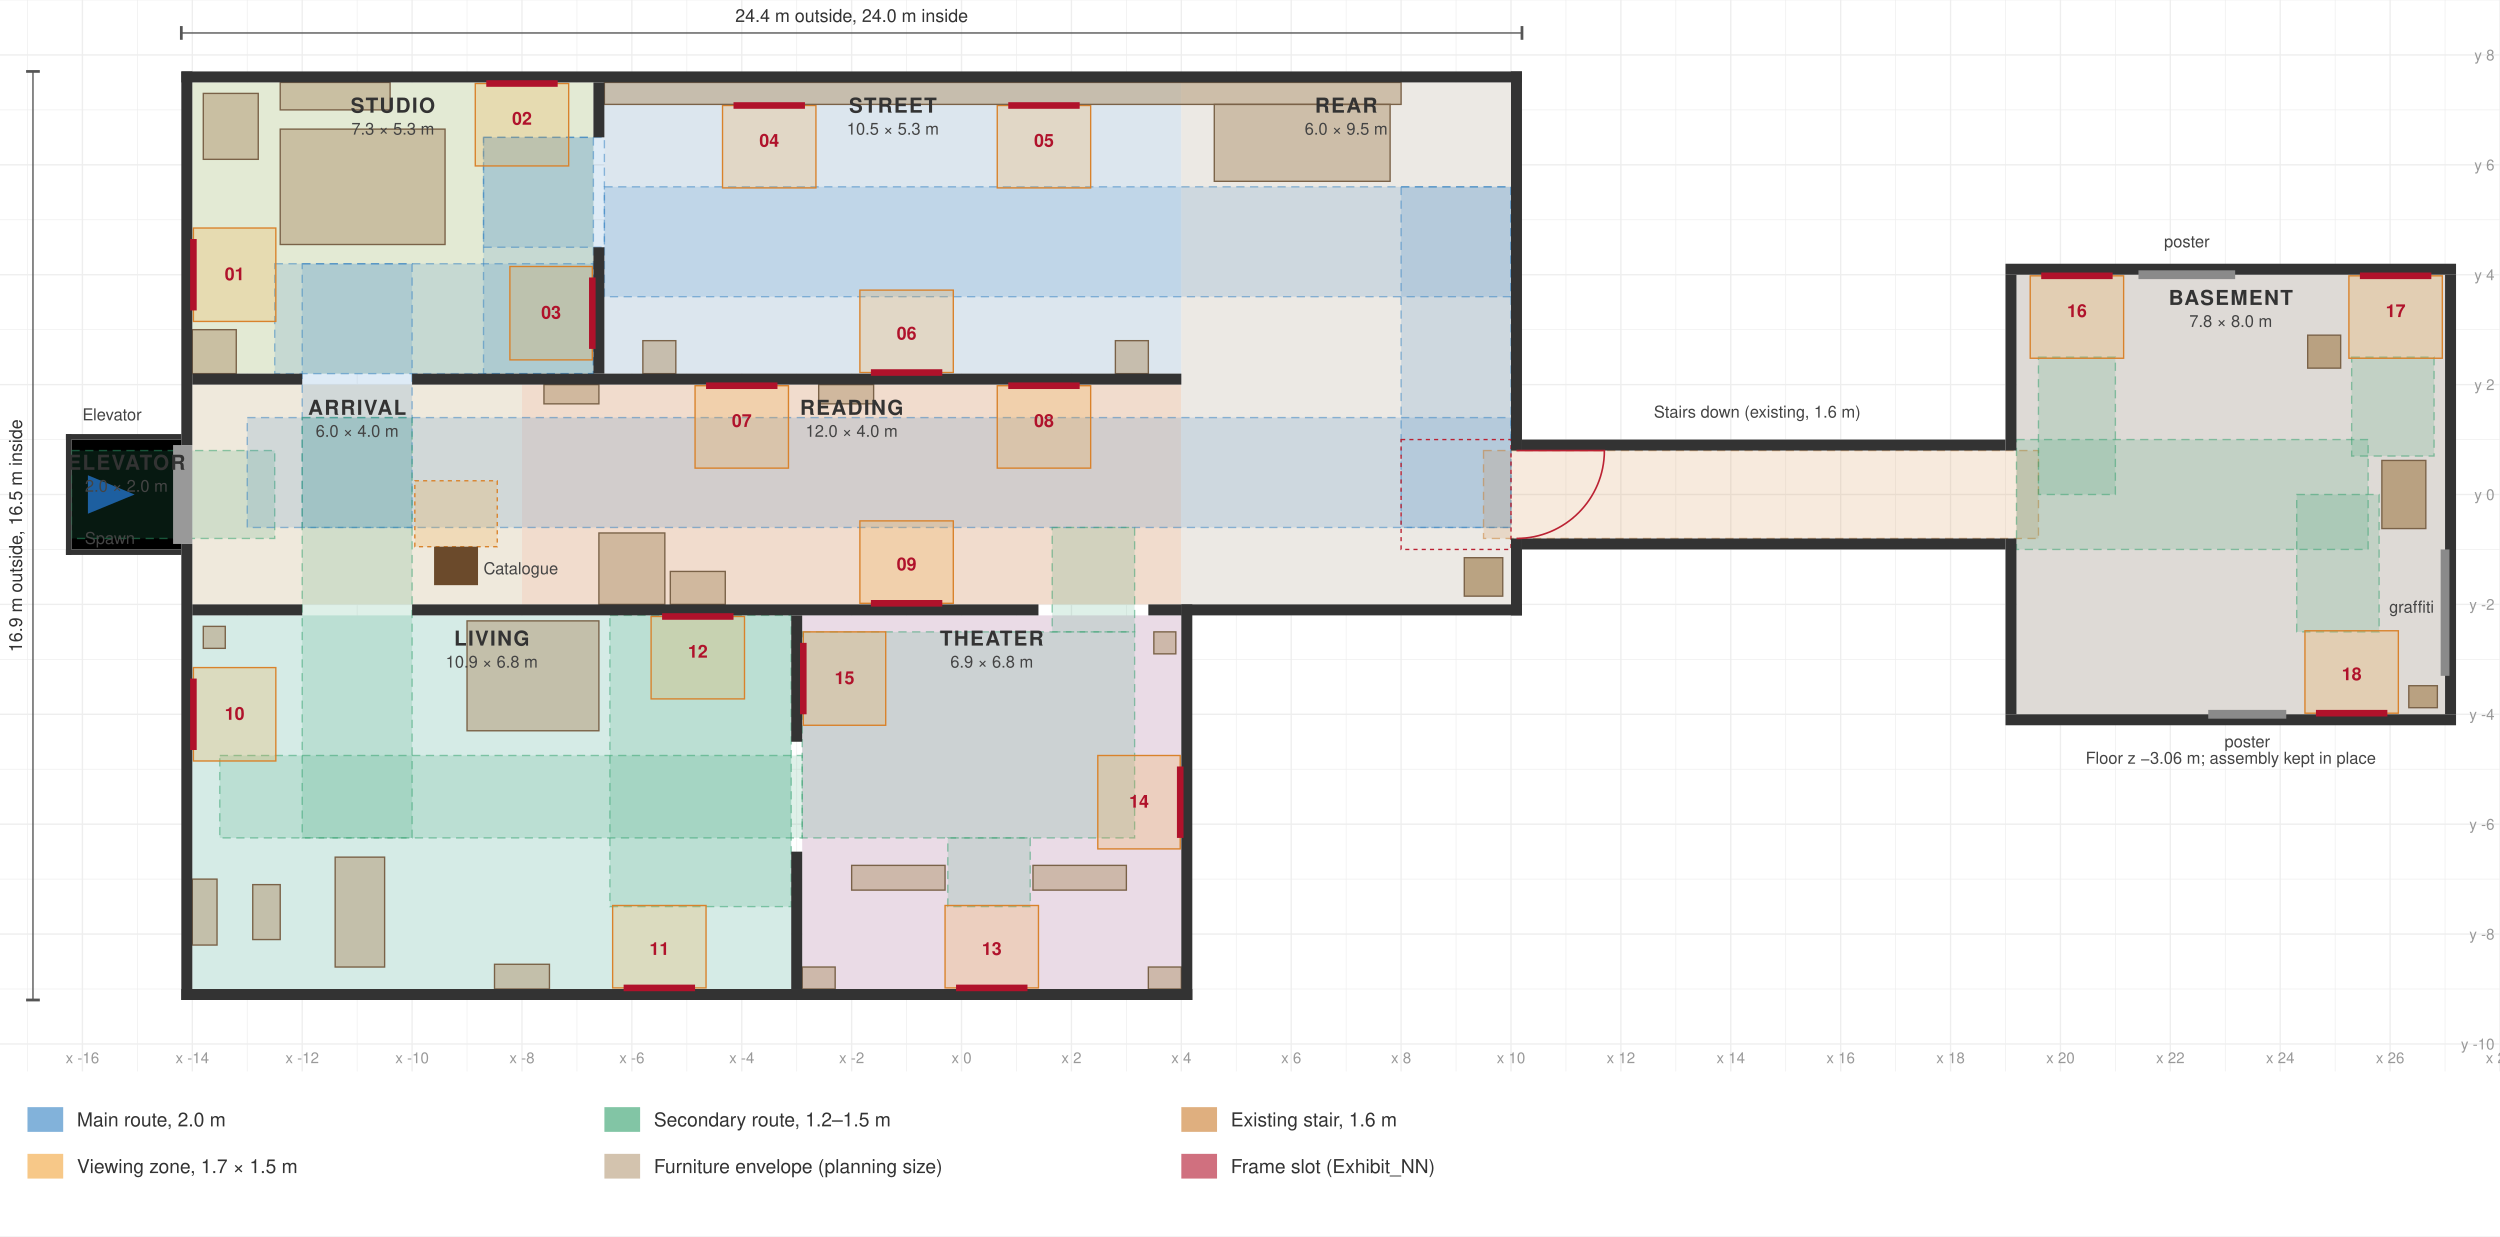
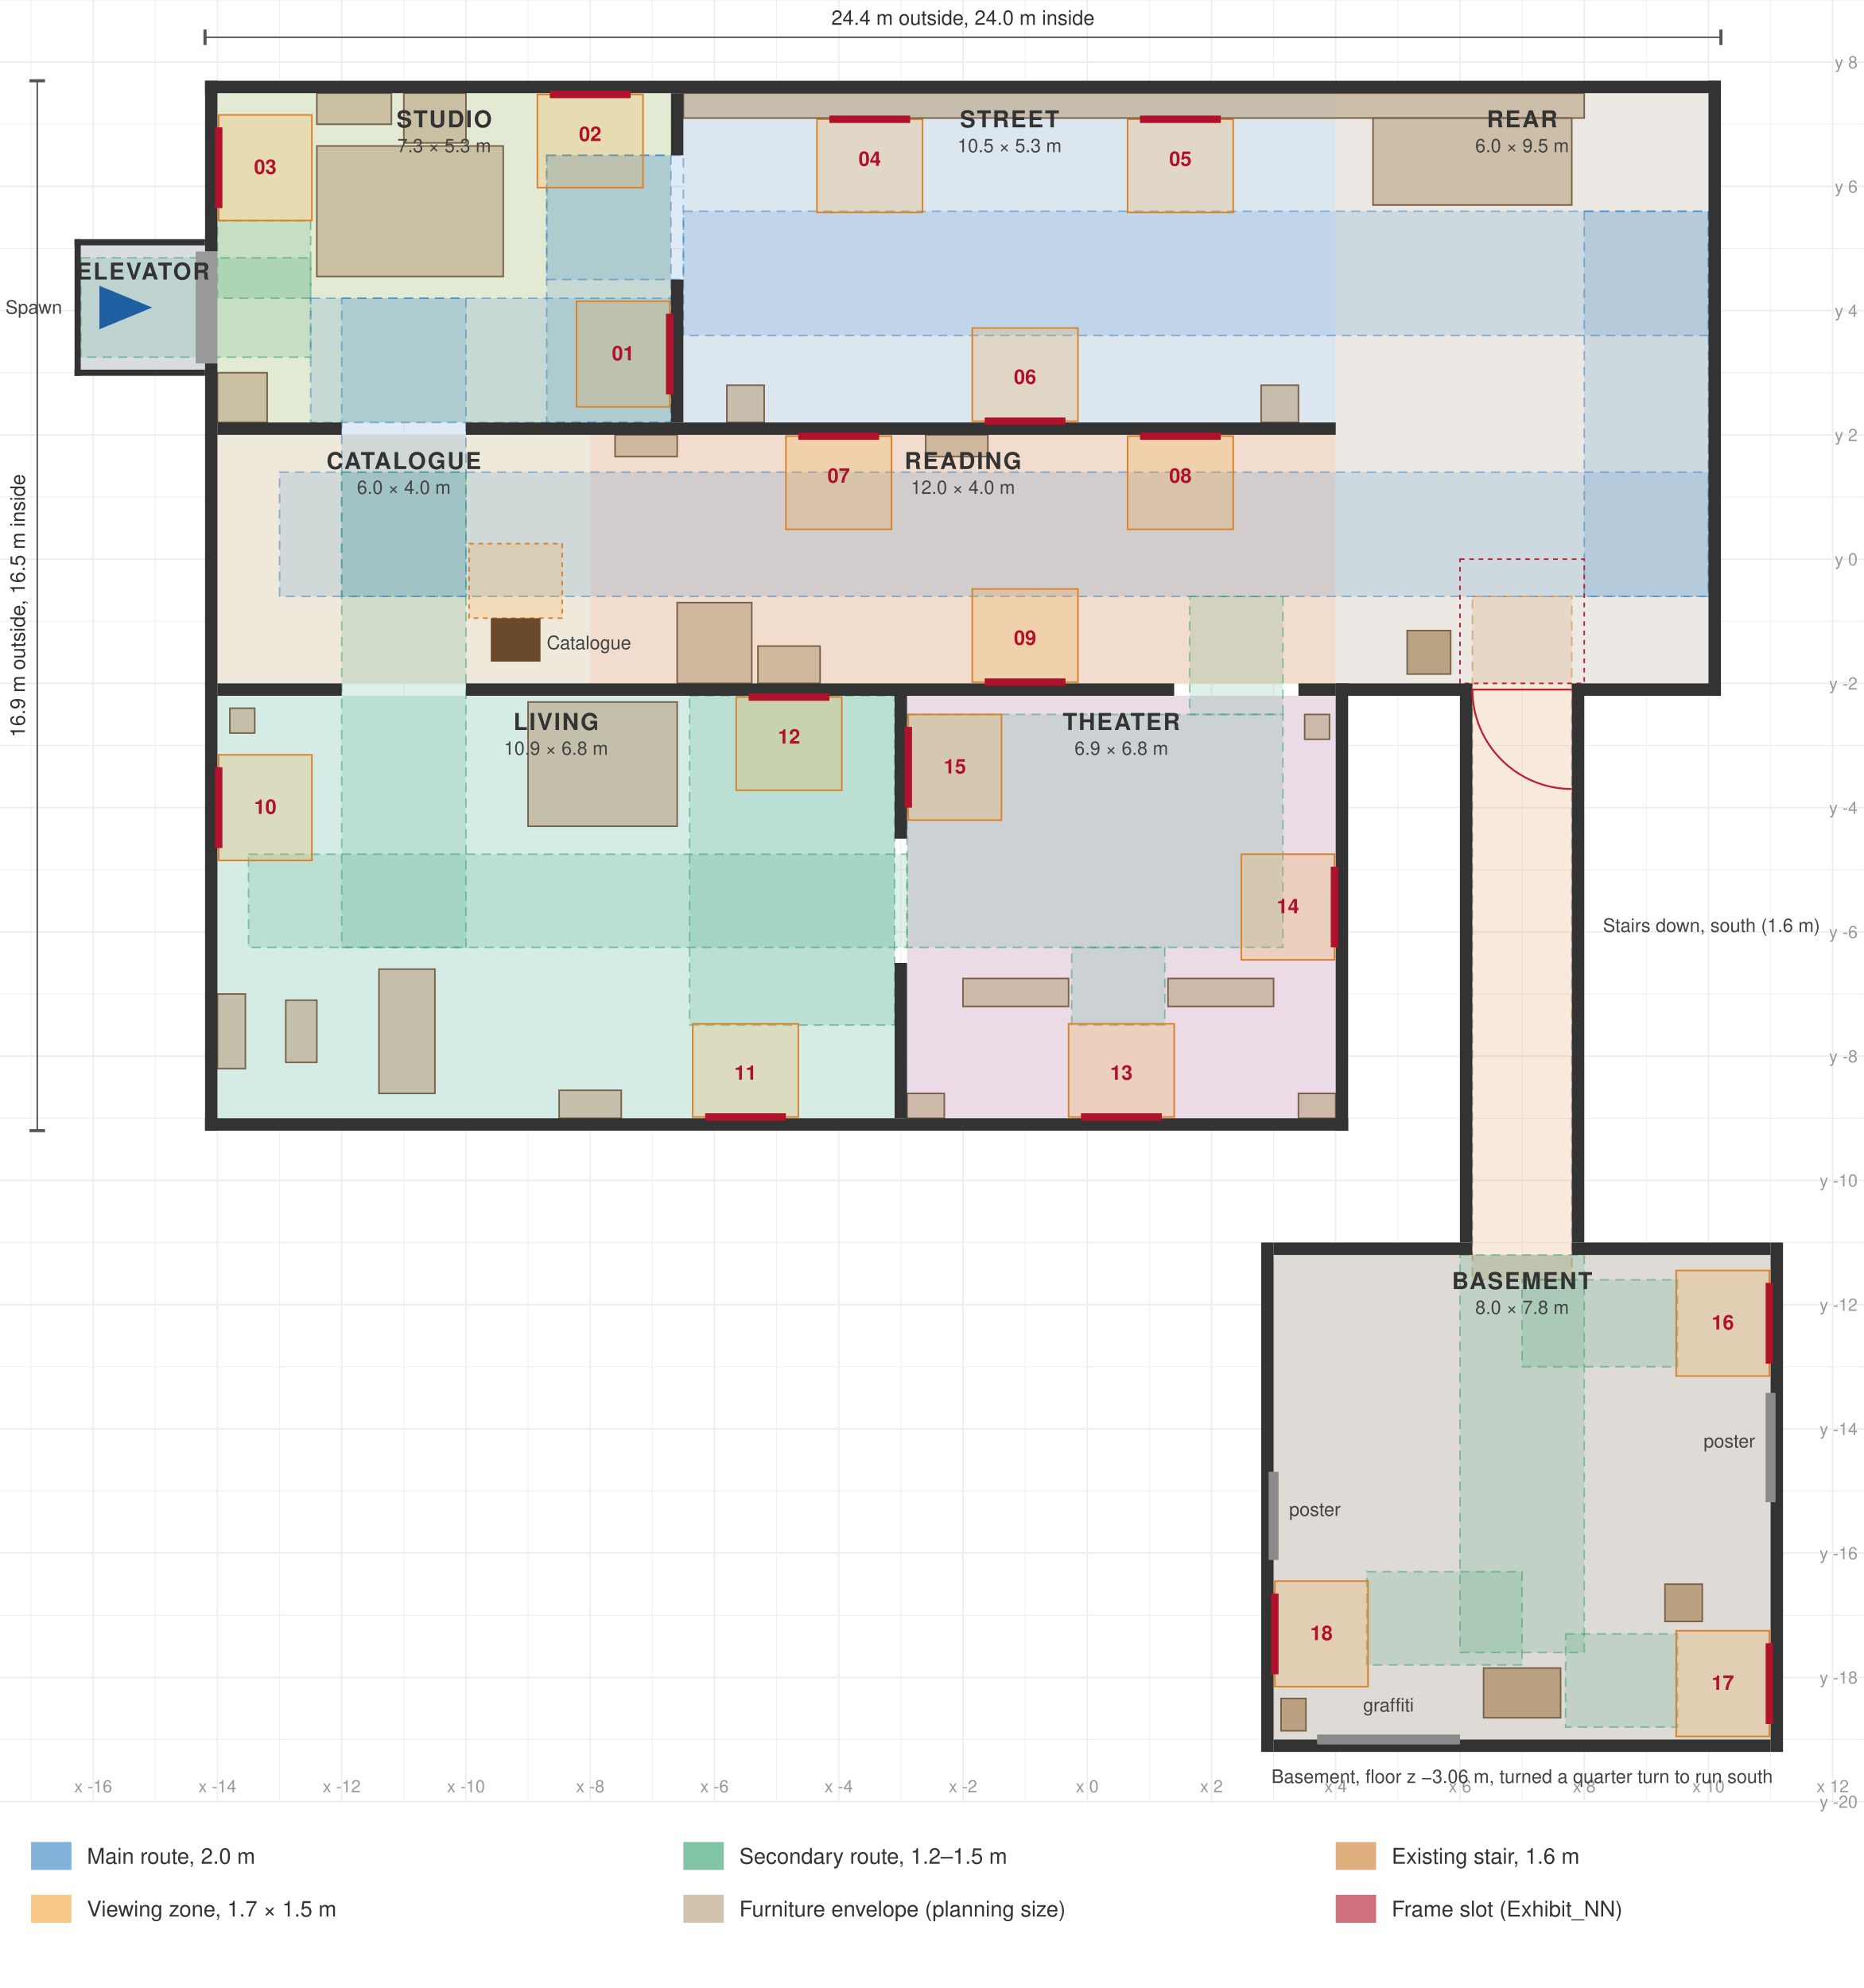
- <svg xmlns="http://www.w3.org/2000/svg" viewBox="0 0 1820 900" width="1820" height="900" font-family="Helvetica, Arial, sans-serif">
+ <svg xmlns="http://www.w3.org/2000/svg" viewBox="0 0 1200 1280" width="1200" height="1280" font-family="Helvetica, Arial, sans-serif">
  <defs>
    <marker id="tick" viewBox="0 0 2 10" refX="1" refY="5" markerWidth="2" markerHeight="10" orient="auto">
      <rect width="2" height="10" fill="#555" />
    </marker>
  </defs>
  <style>.axis{font-size:11px;fill:#999}.room{font-size:15px;font-weight:700;fill:#333;letter-spacing:1px}.note{font-size:12px;fill:#444}.slot{font-size:13px;font-weight:700;fill:#b0122b}.dim{font-size:13px;fill:#333}.legend{font-size:14px;fill:#333}</style>
-   <rect width="1820" height="900" fill="#fff" />
-   <line x1="20.0" y1="0" x2="20.0" y2="780.0" stroke="#eee" stroke-width="0.5" />
-   <line x1="60.0" y1="0" x2="60.0" y2="780.0" stroke="#eee" stroke-width="1" />
-   <line x1="100.0" y1="0" x2="100.0" y2="780.0" stroke="#eee" stroke-width="0.5" />
-   <line x1="140.0" y1="0" x2="140.0" y2="780.0" stroke="#eee" stroke-width="1" />
-   <line x1="180.0" y1="0" x2="180.0" y2="780.0" stroke="#eee" stroke-width="0.5" />
-   <line x1="220.0" y1="0" x2="220.0" y2="780.0" stroke="#eee" stroke-width="1" />
-   <line x1="260.0" y1="0" x2="260.0" y2="780.0" stroke="#eee" stroke-width="0.5" />
-   <line x1="300.0" y1="0" x2="300.0" y2="780.0" stroke="#eee" stroke-width="1" />
-   <line x1="340.0" y1="0" x2="340.0" y2="780.0" stroke="#eee" stroke-width="0.5" />
-   <line x1="380.0" y1="0" x2="380.0" y2="780.0" stroke="#eee" stroke-width="1" />
-   <line x1="420.0" y1="0" x2="420.0" y2="780.0" stroke="#eee" stroke-width="0.5" />
-   <line x1="460.0" y1="0" x2="460.0" y2="780.0" stroke="#eee" stroke-width="1" />
-   <line x1="500.0" y1="0" x2="500.0" y2="780.0" stroke="#eee" stroke-width="0.5" />
-   <line x1="540.0" y1="0" x2="540.0" y2="780.0" stroke="#eee" stroke-width="1" />
-   <line x1="580.0" y1="0" x2="580.0" y2="780.0" stroke="#eee" stroke-width="0.5" />
-   <line x1="620.0" y1="0" x2="620.0" y2="780.0" stroke="#eee" stroke-width="1" />
-   <line x1="660.0" y1="0" x2="660.0" y2="780.0" stroke="#eee" stroke-width="0.5" />
-   <line x1="700.0" y1="0" x2="700.0" y2="780.0" stroke="#eee" stroke-width="1" />
-   <line x1="740.0" y1="0" x2="740.0" y2="780.0" stroke="#eee" stroke-width="0.5" />
-   <line x1="780.0" y1="0" x2="780.0" y2="780.0" stroke="#eee" stroke-width="1" />
-   <line x1="820.0" y1="0" x2="820.0" y2="780.0" stroke="#eee" stroke-width="0.5" />
-   <line x1="860.0" y1="0" x2="860.0" y2="780.0" stroke="#eee" stroke-width="1" />
-   <line x1="900.0" y1="0" x2="900.0" y2="780.0" stroke="#eee" stroke-width="0.5" />
-   <line x1="940.0" y1="0" x2="940.0" y2="780.0" stroke="#eee" stroke-width="1" />
-   <line x1="980.0" y1="0" x2="980.0" y2="780.0" stroke="#eee" stroke-width="0.5" />
-   <line x1="1020.0" y1="0" x2="1020.0" y2="780.0" stroke="#eee" stroke-width="1" />
-   <line x1="1060.0" y1="0" x2="1060.0" y2="780.0" stroke="#eee" stroke-width="0.5" />
-   <line x1="1100.0" y1="0" x2="1100.0" y2="780.0" stroke="#eee" stroke-width="1" />
-   <line x1="1140.0" y1="0" x2="1140.0" y2="780.0" stroke="#eee" stroke-width="0.5" />
-   <line x1="1180.0" y1="0" x2="1180.0" y2="780.0" stroke="#eee" stroke-width="1" />
-   <line x1="1220.0" y1="0" x2="1220.0" y2="780.0" stroke="#eee" stroke-width="0.5" />
-   <line x1="1260.0" y1="0" x2="1260.0" y2="780.0" stroke="#eee" stroke-width="1" />
-   <line x1="1300.0" y1="0" x2="1300.0" y2="780.0" stroke="#eee" stroke-width="0.5" />
-   <line x1="1340.0" y1="0" x2="1340.0" y2="780.0" stroke="#eee" stroke-width="1" />
-   <line x1="1380.0" y1="0" x2="1380.0" y2="780.0" stroke="#eee" stroke-width="0.5" />
-   <line x1="1420.0" y1="0" x2="1420.0" y2="780.0" stroke="#eee" stroke-width="1" />
-   <line x1="1460.0" y1="0" x2="1460.0" y2="780.0" stroke="#eee" stroke-width="0.5" />
-   <line x1="1500.0" y1="0" x2="1500.0" y2="780.0" stroke="#eee" stroke-width="1" />
-   <line x1="1540.0" y1="0" x2="1540.0" y2="780.0" stroke="#eee" stroke-width="0.5" />
-   <line x1="1580.0" y1="0" x2="1580.0" y2="780.0" stroke="#eee" stroke-width="1" />
-   <line x1="1620.0" y1="0" x2="1620.0" y2="780.0" stroke="#eee" stroke-width="0.5" />
-   <line x1="1660.0" y1="0" x2="1660.0" y2="780.0" stroke="#eee" stroke-width="1" />
-   <line x1="1700.0" y1="0" x2="1700.0" y2="780.0" stroke="#eee" stroke-width="0.5" />
-   <line x1="1740.0" y1="0" x2="1740.0" y2="780.0" stroke="#eee" stroke-width="1" />
-   <line x1="1780.0" y1="0" x2="1780.0" y2="780.0" stroke="#eee" stroke-width="0.5" />
-   <line x1="1820.0" y1="0" x2="1820.0" y2="780.0" stroke="#eee" stroke-width="1" />
-   <line x1="0" y1="760.0" x2="1820" y2="760.0" stroke="#eee" stroke-width="1" />
-   <line x1="0" y1="720.0" x2="1820" y2="720.0" stroke="#eee" stroke-width="0.5" />
-   <line x1="0" y1="680.0" x2="1820" y2="680.0" stroke="#eee" stroke-width="1" />
-   <line x1="0" y1="640.0" x2="1820" y2="640.0" stroke="#eee" stroke-width="0.5" />
-   <line x1="0" y1="600.0" x2="1820" y2="600.0" stroke="#eee" stroke-width="1" />
-   <line x1="0" y1="560.0" x2="1820" y2="560.0" stroke="#eee" stroke-width="0.5" />
-   <line x1="0" y1="520.0" x2="1820" y2="520.0" stroke="#eee" stroke-width="1" />
-   <line x1="0" y1="480.0" x2="1820" y2="480.0" stroke="#eee" stroke-width="0.5" />
-   <line x1="0" y1="440.0" x2="1820" y2="440.0" stroke="#eee" stroke-width="1" />
-   <line x1="0" y1="400.0" x2="1820" y2="400.0" stroke="#eee" stroke-width="0.5" />
-   <line x1="0" y1="360.0" x2="1820" y2="360.0" stroke="#eee" stroke-width="1" />
-   <line x1="0" y1="320.0" x2="1820" y2="320.0" stroke="#eee" stroke-width="0.5" />
-   <line x1="0" y1="280.0" x2="1820" y2="280.0" stroke="#eee" stroke-width="1" />
-   <line x1="0" y1="240.0" x2="1820" y2="240.0" stroke="#eee" stroke-width="0.5" />
-   <line x1="0" y1="200.0" x2="1820" y2="200.0" stroke="#eee" stroke-width="1" />
-   <line x1="0" y1="160.0" x2="1820" y2="160.0" stroke="#eee" stroke-width="0.5" />
-   <line x1="0" y1="120.0" x2="1820" y2="120.0" stroke="#eee" stroke-width="1" />
-   <line x1="0" y1="80.0" x2="1820" y2="80.0" stroke="#eee" stroke-width="0.5" />
-   <line x1="0" y1="40.0" x2="1820" y2="40.0" stroke="#eee" stroke-width="1" />
-   <line x1="0" y1="0.0" x2="1820" y2="0.0" stroke="#eee" stroke-width="0.5" />
-   <text x="60.0" y="774.0" class="axis" text-anchor="middle">x -16</text>
-   <text x="140.0" y="774.0" class="axis" text-anchor="middle">x -14</text>
-   <text x="220.0" y="774.0" class="axis" text-anchor="middle">x -12</text>
-   <text x="300.0" y="774.0" class="axis" text-anchor="middle">x -10</text>
-   <text x="380.0" y="774.0" class="axis" text-anchor="middle">x -8</text>
-   <text x="460.0" y="774.0" class="axis" text-anchor="middle">x -6</text>
-   <text x="540.0" y="774.0" class="axis" text-anchor="middle">x -4</text>
-   <text x="620.0" y="774.0" class="axis" text-anchor="middle">x -2</text>
-   <text x="700.0" y="774.0" class="axis" text-anchor="middle">x 0</text>
-   <text x="780.0" y="774.0" class="axis" text-anchor="middle">x 2</text>
-   <text x="860.0" y="774.0" class="axis" text-anchor="middle">x 4</text>
-   <text x="940.0" y="774.0" class="axis" text-anchor="middle">x 6</text>
-   <text x="1020.0" y="774.0" class="axis" text-anchor="middle">x 8</text>
-   <text x="1100.0" y="774.0" class="axis" text-anchor="middle">x 10</text>
-   <text x="1180.0" y="774.0" class="axis" text-anchor="middle">x 12</text>
-   <text x="1260.0" y="774.0" class="axis" text-anchor="middle">x 14</text>
-   <text x="1340.0" y="774.0" class="axis" text-anchor="middle">x 16</text>
-   <text x="1420.0" y="774.0" class="axis" text-anchor="middle">x 18</text>
-   <text x="1500.0" y="774.0" class="axis" text-anchor="middle">x 20</text>
-   <text x="1580.0" y="774.0" class="axis" text-anchor="middle">x 22</text>
-   <text x="1660.0" y="774.0" class="axis" text-anchor="middle">x 24</text>
-   <text x="1740.0" y="774.0" class="axis" text-anchor="middle">x 26</text>
-   <text x="1820.0" y="774.0" class="axis" text-anchor="middle">x 28</text>
-   <text x="1816.0" y="764.0" class="axis" text-anchor="end">y -10</text>
-   <text x="1816.0" y="684.0" class="axis" text-anchor="end">y -8</text>
-   <text x="1816.0" y="604.0" class="axis" text-anchor="end">y -6</text>
-   <text x="1816.0" y="524.0" class="axis" text-anchor="end">y -4</text>
-   <text x="1816.0" y="444.0" class="axis" text-anchor="end">y -2</text>
-   <text x="1816.0" y="364.0" class="axis" text-anchor="end">y 0</text>
-   <text x="1816.0" y="284.0" class="axis" text-anchor="end">y 2</text>
-   <text x="1816.0" y="204.0" class="axis" text-anchor="end">y 4</text>
-   <text x="1816.0" y="124.0" class="axis" text-anchor="end">y 6</text>
-   <text x="1816.0" y="44.0" class="axis" text-anchor="end">y 8</text>
-   <rect x="52.0" y="320.0" width="80.0" height="80.0" fill="undefined" />
+   <rect width="1200" height="1280" fill="#fff" />
+   <line x1="20.0" y1="0" x2="20.0" y2="1160.0" stroke="#eee" stroke-width="0.5" />
+   <line x1="60.0" y1="0" x2="60.0" y2="1160.0" stroke="#eee" stroke-width="1" />
+   <line x1="100.0" y1="0" x2="100.0" y2="1160.0" stroke="#eee" stroke-width="0.5" />
+   <line x1="140.0" y1="0" x2="140.0" y2="1160.0" stroke="#eee" stroke-width="1" />
+   <line x1="180.0" y1="0" x2="180.0" y2="1160.0" stroke="#eee" stroke-width="0.5" />
+   <line x1="220.0" y1="0" x2="220.0" y2="1160.0" stroke="#eee" stroke-width="1" />
+   <line x1="260.0" y1="0" x2="260.0" y2="1160.0" stroke="#eee" stroke-width="0.5" />
+   <line x1="300.0" y1="0" x2="300.0" y2="1160.0" stroke="#eee" stroke-width="1" />
+   <line x1="340.0" y1="0" x2="340.0" y2="1160.0" stroke="#eee" stroke-width="0.5" />
+   <line x1="380.0" y1="0" x2="380.0" y2="1160.0" stroke="#eee" stroke-width="1" />
+   <line x1="420.0" y1="0" x2="420.0" y2="1160.0" stroke="#eee" stroke-width="0.5" />
+   <line x1="460.0" y1="0" x2="460.0" y2="1160.0" stroke="#eee" stroke-width="1" />
+   <line x1="500.0" y1="0" x2="500.0" y2="1160.0" stroke="#eee" stroke-width="0.5" />
+   <line x1="540.0" y1="0" x2="540.0" y2="1160.0" stroke="#eee" stroke-width="1" />
+   <line x1="580.0" y1="0" x2="580.0" y2="1160.0" stroke="#eee" stroke-width="0.5" />
+   <line x1="620.0" y1="0" x2="620.0" y2="1160.0" stroke="#eee" stroke-width="1" />
+   <line x1="660.0" y1="0" x2="660.0" y2="1160.0" stroke="#eee" stroke-width="0.5" />
+   <line x1="700.0" y1="0" x2="700.0" y2="1160.0" stroke="#eee" stroke-width="1" />
+   <line x1="740.0" y1="0" x2="740.0" y2="1160.0" stroke="#eee" stroke-width="0.5" />
+   <line x1="780.0" y1="0" x2="780.0" y2="1160.0" stroke="#eee" stroke-width="1" />
+   <line x1="820.0" y1="0" x2="820.0" y2="1160.0" stroke="#eee" stroke-width="0.5" />
+   <line x1="860.0" y1="0" x2="860.0" y2="1160.0" stroke="#eee" stroke-width="1" />
+   <line x1="900.0" y1="0" x2="900.0" y2="1160.0" stroke="#eee" stroke-width="0.5" />
+   <line x1="940.0" y1="0" x2="940.0" y2="1160.0" stroke="#eee" stroke-width="1" />
+   <line x1="980.0" y1="0" x2="980.0" y2="1160.0" stroke="#eee" stroke-width="0.5" />
+   <line x1="1020.0" y1="0" x2="1020.0" y2="1160.0" stroke="#eee" stroke-width="1" />
+   <line x1="1060.0" y1="0" x2="1060.0" y2="1160.0" stroke="#eee" stroke-width="0.5" />
+   <line x1="1100.0" y1="0" x2="1100.0" y2="1160.0" stroke="#eee" stroke-width="1" />
+   <line x1="1140.0" y1="0" x2="1140.0" y2="1160.0" stroke="#eee" stroke-width="0.5" />
+   <line x1="1180.0" y1="0" x2="1180.0" y2="1160.0" stroke="#eee" stroke-width="1" />
+   <line x1="0" y1="1160.0" x2="1200" y2="1160.0" stroke="#eee" stroke-width="1" />
+   <line x1="0" y1="1120.0" x2="1200" y2="1120.0" stroke="#eee" stroke-width="0.5" />
+   <line x1="0" y1="1080.0" x2="1200" y2="1080.0" stroke="#eee" stroke-width="1" />
+   <line x1="0" y1="1040.0" x2="1200" y2="1040.0" stroke="#eee" stroke-width="0.5" />
+   <line x1="0" y1="1000.0" x2="1200" y2="1000.0" stroke="#eee" stroke-width="1" />
+   <line x1="0" y1="960.0" x2="1200" y2="960.0" stroke="#eee" stroke-width="0.5" />
+   <line x1="0" y1="920.0" x2="1200" y2="920.0" stroke="#eee" stroke-width="1" />
+   <line x1="0" y1="880.0" x2="1200" y2="880.0" stroke="#eee" stroke-width="0.5" />
+   <line x1="0" y1="840.0" x2="1200" y2="840.0" stroke="#eee" stroke-width="1" />
+   <line x1="0" y1="800.0" x2="1200" y2="800.0" stroke="#eee" stroke-width="0.5" />
+   <line x1="0" y1="760.0" x2="1200" y2="760.0" stroke="#eee" stroke-width="1" />
+   <line x1="0" y1="720.0" x2="1200" y2="720.0" stroke="#eee" stroke-width="0.5" />
+   <line x1="0" y1="680.0" x2="1200" y2="680.0" stroke="#eee" stroke-width="1" />
+   <line x1="0" y1="640.0" x2="1200" y2="640.0" stroke="#eee" stroke-width="0.5" />
+   <line x1="0" y1="600.0" x2="1200" y2="600.0" stroke="#eee" stroke-width="1" />
+   <line x1="0" y1="560.0" x2="1200" y2="560.0" stroke="#eee" stroke-width="0.5" />
+   <line x1="0" y1="520.0" x2="1200" y2="520.0" stroke="#eee" stroke-width="1" />
+   <line x1="0" y1="480.0" x2="1200" y2="480.0" stroke="#eee" stroke-width="0.5" />
+   <line x1="0" y1="440.0" x2="1200" y2="440.0" stroke="#eee" stroke-width="1" />
+   <line x1="0" y1="400.0" x2="1200" y2="400.0" stroke="#eee" stroke-width="0.5" />
+   <line x1="0" y1="360.0" x2="1200" y2="360.0" stroke="#eee" stroke-width="1" />
+   <line x1="0" y1="320.0" x2="1200" y2="320.0" stroke="#eee" stroke-width="0.5" />
+   <line x1="0" y1="280.0" x2="1200" y2="280.0" stroke="#eee" stroke-width="1" />
+   <line x1="0" y1="240.0" x2="1200" y2="240.0" stroke="#eee" stroke-width="0.5" />
+   <line x1="0" y1="200.0" x2="1200" y2="200.0" stroke="#eee" stroke-width="1" />
+   <line x1="0" y1="160.0" x2="1200" y2="160.0" stroke="#eee" stroke-width="0.5" />
+   <line x1="0" y1="120.0" x2="1200" y2="120.0" stroke="#eee" stroke-width="1" />
+   <line x1="0" y1="80.0" x2="1200" y2="80.0" stroke="#eee" stroke-width="0.5" />
+   <line x1="0" y1="40.0" x2="1200" y2="40.0" stroke="#eee" stroke-width="1" />
+   <line x1="0" y1="0.0" x2="1200" y2="0.0" stroke="#eee" stroke-width="0.5" />
+   <text x="60.0" y="1154.0" class="axis" text-anchor="middle">x -16</text>
+   <text x="140.0" y="1154.0" class="axis" text-anchor="middle">x -14</text>
+   <text x="220.0" y="1154.0" class="axis" text-anchor="middle">x -12</text>
+   <text x="300.0" y="1154.0" class="axis" text-anchor="middle">x -10</text>
+   <text x="380.0" y="1154.0" class="axis" text-anchor="middle">x -8</text>
+   <text x="460.0" y="1154.0" class="axis" text-anchor="middle">x -6</text>
+   <text x="540.0" y="1154.0" class="axis" text-anchor="middle">x -4</text>
+   <text x="620.0" y="1154.0" class="axis" text-anchor="middle">x -2</text>
+   <text x="700.0" y="1154.0" class="axis" text-anchor="middle">x 0</text>
+   <text x="780.0" y="1154.0" class="axis" text-anchor="middle">x 2</text>
+   <text x="860.0" y="1154.0" class="axis" text-anchor="middle">x 4</text>
+   <text x="940.0" y="1154.0" class="axis" text-anchor="middle">x 6</text>
+   <text x="1020.0" y="1154.0" class="axis" text-anchor="middle">x 8</text>
+   <text x="1100.0" y="1154.0" class="axis" text-anchor="middle">x 10</text>
+   <text x="1180.0" y="1154.0" class="axis" text-anchor="middle">x 12</text>
+   <text x="1196.0" y="1164.0" class="axis" text-anchor="end">y -20</text>
+   <text x="1196.0" y="1084.0" class="axis" text-anchor="end">y -18</text>
+   <text x="1196.0" y="1004.0" class="axis" text-anchor="end">y -16</text>
+   <text x="1196.0" y="924.0" class="axis" text-anchor="end">y -14</text>
+   <text x="1196.0" y="844.0" class="axis" text-anchor="end">y -12</text>
+   <text x="1196.0" y="764.0" class="axis" text-anchor="end">y -10</text>
+   <text x="1196.0" y="684.0" class="axis" text-anchor="end">y -8</text>
+   <text x="1196.0" y="604.0" class="axis" text-anchor="end">y -6</text>
+   <text x="1196.0" y="524.0" class="axis" text-anchor="end">y -4</text>
+   <text x="1196.0" y="444.0" class="axis" text-anchor="end">y -2</text>
+   <text x="1196.0" y="364.0" class="axis" text-anchor="end">y 0</text>
+   <text x="1196.0" y="284.0" class="axis" text-anchor="end">y 2</text>
+   <text x="1196.0" y="204.0" class="axis" text-anchor="end">y 4</text>
+   <text x="1196.0" y="124.0" class="axis" text-anchor="end">y 6</text>
+   <text x="1196.0" y="44.0" class="axis" text-anchor="end">y 8</text>
+   <rect x="52.0" y="158.0" width="80.0" height="80.0" fill="#d9dde2" />
  <rect x="140.0" y="280.0" width="240.0" height="160.0" fill="#efe9dc" />
  <rect x="140.0" y="60.0" width="292.0" height="212.0" fill="#e3ead4" />
  <rect x="440.0" y="60.0" width="420.0" height="212.0" fill="#dce6ee" />
  <rect x="380.0" y="280.0" width="480.0" height="160.0" fill="#f1dccd" />
  <rect x="140.0" y="448.0" width="436.0" height="272.0" fill="#d5ebe6" />
  <rect x="584.0" y="448.0" width="276.0" height="272.0" fill="#eadbe6" />
  <rect x="860.0" y="60.0" width="240.0" height="380.0" fill="#ece9e4" />
-   <rect x="1468.0" y="200.0" width="312.0" height="320.0" fill="#dedad6" />
-   <rect x="52.0" y="328.0" width="148.0" height="64.0" fill="#2f9e6a" fill-opacity="0.16" stroke="#2f9e6a" stroke-opacity="0.5" stroke-dasharray="6 4" />
+   <rect x="820.0" y="808.0" width="320.0" height="312.0" fill="#dedad6" />
+   <rect x="52.0" y="166.0" width="148.0" height="64.0" fill="#2f9e6a" fill-opacity="0.16" stroke="#2f9e6a" stroke-opacity="0.5" stroke-dasharray="6 4" />
+   <rect x="140.0" y="142.0" width="60.0" height="50.0" fill="#2f9e6a" fill-opacity="0.16" stroke="#2f9e6a" stroke-opacity="0.5" stroke-dasharray="6 4" />
  <rect x="180.0" y="304.0" width="920.0" height="80.0" fill="#2f7fc1" fill-opacity="0.16" stroke="#2f7fc1" stroke-opacity="0.5" stroke-dasharray="6 4" />
  <rect x="220.0" y="192.0" width="80.0" height="192.0" fill="#2f7fc1" fill-opacity="0.16" stroke="#2f7fc1" stroke-opacity="0.5" stroke-dasharray="6 4" />
  <rect x="200.0" y="192.0" width="232.0" height="80.0" fill="#2f7fc1" fill-opacity="0.16" stroke="#2f7fc1" stroke-opacity="0.5" stroke-dasharray="6 4" />
  <rect x="352.0" y="100.0" width="80.0" height="172.0" fill="#2f7fc1" fill-opacity="0.16" stroke="#2f7fc1" stroke-opacity="0.5" stroke-dasharray="6 4" />
  <rect x="352.0" y="100.0" width="88.0" height="80.0" fill="#2f7fc1" fill-opacity="0.16" stroke="#2f7fc1" stroke-opacity="0.5" stroke-dasharray="6 4" />
  <rect x="440.0" y="136.0" width="660.0" height="80.0" fill="#2f7fc1" fill-opacity="0.16" stroke="#2f7fc1" stroke-opacity="0.5" stroke-dasharray="6 4" />
  <rect x="1020.0" y="136.0" width="80.0" height="248.0" fill="#2f7fc1" fill-opacity="0.16" stroke="#2f7fc1" stroke-opacity="0.5" stroke-dasharray="6 4" />
  <rect x="220.0" y="304.0" width="80.0" height="306.0" fill="#2f9e6a" fill-opacity="0.16" stroke="#2f9e6a" stroke-opacity="0.5" stroke-dasharray="6 4" />
  <rect x="160.0" y="550.0" width="424.0" height="60.0" fill="#2f9e6a" fill-opacity="0.16" stroke="#2f9e6a" stroke-opacity="0.5" stroke-dasharray="6 4" />
  <rect x="444.0" y="448.0" width="132.0" height="212.0" fill="#2f9e6a" fill-opacity="0.16" stroke="#2f9e6a" stroke-opacity="0.5" stroke-dasharray="6 4" />
  <rect x="584.0" y="460.0" width="242.0" height="150.0" fill="#2f9e6a" fill-opacity="0.16" stroke="#2f9e6a" stroke-opacity="0.5" stroke-dasharray="6 4" />
  <rect x="690.0" y="610.0" width="60.0" height="50.0" fill="#2f9e6a" fill-opacity="0.16" stroke="#2f9e6a" stroke-opacity="0.5" stroke-dasharray="6 4" />
  <rect x="766.0" y="384.0" width="60.0" height="76.0" fill="#2f9e6a" fill-opacity="0.16" stroke="#2f9e6a" stroke-opacity="0.5" stroke-dasharray="6 4" />
-   <rect x="1080.0" y="328.0" width="404.0" height="64.0" fill="#c97a2b" fill-opacity="0.16" stroke="#c97a2b" stroke-opacity="0.5" stroke-dasharray="6 4" />
-   <rect x="1468.0" y="320.0" width="256.0" height="80.0" fill="#2f9e6a" fill-opacity="0.16" stroke="#2f9e6a" stroke-opacity="0.5" stroke-dasharray="6 4" />
-   <rect x="1484.0" y="260.0" width="56.0" height="100.0" fill="#2f9e6a" fill-opacity="0.16" stroke="#2f9e6a" stroke-opacity="0.5" stroke-dasharray="6 4" />
-   <rect x="1712.0" y="260.0" width="60.0" height="72.0" fill="#2f9e6a" fill-opacity="0.16" stroke="#2f9e6a" stroke-opacity="0.5" stroke-dasharray="6 4" />
-   <rect x="1672.0" y="360.0" width="60.0" height="100.0" fill="#2f9e6a" fill-opacity="0.16" stroke="#2f9e6a" stroke-opacity="0.5" stroke-dasharray="6 4" />
-   <rect x="140.8" y="166.0" width="60.0" height="68.0" fill="#f2a33a" fill-opacity="0.22" stroke="#d9822b" />
+   <rect x="948.0" y="384.0" width="64.0" height="440.0" fill="#c97a2b" fill-opacity="0.16" stroke="#c97a2b" stroke-opacity="0.5" stroke-dasharray="6 4" />
+   <rect x="940.0" y="808.0" width="80.0" height="256.0" fill="#2f9e6a" fill-opacity="0.16" stroke="#2f9e6a" stroke-opacity="0.5" stroke-dasharray="6 4" />
+   <rect x="980.0" y="824.0" width="100.0" height="56.0" fill="#2f9e6a" fill-opacity="0.16" stroke="#2f9e6a" stroke-opacity="0.5" stroke-dasharray="6 4" />
+   <rect x="1008.0" y="1052.0" width="72.0" height="60.0" fill="#2f9e6a" fill-opacity="0.16" stroke="#2f9e6a" stroke-opacity="0.5" stroke-dasharray="6 4" />
+   <rect x="880.0" y="1012.0" width="100.0" height="60.0" fill="#2f9e6a" fill-opacity="0.16" stroke="#2f9e6a" stroke-opacity="0.5" stroke-dasharray="6 4" />
+   <rect x="371.2" y="194.0" width="60.0" height="68.0" fill="#f2a33a" fill-opacity="0.22" stroke="#d9822b" />
  <rect x="346.0" y="60.8" width="68.0" height="60.0" fill="#f2a33a" fill-opacity="0.22" stroke="#d9822b" />
-   <rect x="371.2" y="194.0" width="60.0" height="68.0" fill="#f2a33a" fill-opacity="0.22" stroke="#d9822b" />
+   <rect x="140.8" y="74.0" width="60.0" height="68.0" fill="#f2a33a" fill-opacity="0.22" stroke="#d9822b" />
  <rect x="526.0" y="76.8" width="68.0" height="60.0" fill="#f2a33a" fill-opacity="0.22" stroke="#d9822b" />
  <rect x="726.0" y="76.8" width="68.0" height="60.0" fill="#f2a33a" fill-opacity="0.22" stroke="#d9822b" />
  <rect x="626.0" y="211.2" width="68.0" height="60.0" fill="#f2a33a" fill-opacity="0.22" stroke="#d9822b" />
  <rect x="506.0" y="280.8" width="68.0" height="60.0" fill="#f2a33a" fill-opacity="0.22" stroke="#d9822b" />
  <rect x="726.0" y="280.8" width="68.0" height="60.0" fill="#f2a33a" fill-opacity="0.22" stroke="#d9822b" />
  <rect x="626.0" y="379.2" width="68.0" height="60.0" fill="#f2a33a" fill-opacity="0.22" stroke="#d9822b" />
  <rect x="140.8" y="486.0" width="60.0" height="68.0" fill="#f2a33a" fill-opacity="0.22" stroke="#d9822b" />
  <rect x="446.0" y="659.2" width="68.0" height="60.0" fill="#f2a33a" fill-opacity="0.22" stroke="#d9822b" />
  <rect x="474.0" y="448.8" width="68.0" height="60.0" fill="#f2a33a" fill-opacity="0.22" stroke="#d9822b" />
  <rect x="688.0" y="659.2" width="68.0" height="60.0" fill="#f2a33a" fill-opacity="0.22" stroke="#d9822b" />
  <rect x="799.2" y="550.0" width="60.0" height="68.0" fill="#f2a33a" fill-opacity="0.22" stroke="#d9822b" />
  <rect x="584.8" y="460.0" width="60.0" height="68.0" fill="#f2a33a" fill-opacity="0.22" stroke="#d9822b" />
-   <rect x="1478.0" y="200.8" width="68.0" height="60.0" fill="#f2a33a" fill-opacity="0.22" stroke="#d9822b" />
-   <rect x="1710.0" y="200.8" width="68.0" height="60.0" fill="#f2a33a" fill-opacity="0.22" stroke="#d9822b" />
-   <rect x="1678.0" y="459.2" width="68.0" height="60.0" fill="#f2a33a" fill-opacity="0.22" stroke="#d9822b" />
+   <rect x="1079.2" y="818.0" width="60.0" height="68.0" fill="#f2a33a" fill-opacity="0.22" stroke="#d9822b" />
+   <rect x="1079.2" y="1050.0" width="60.0" height="68.0" fill="#f2a33a" fill-opacity="0.22" stroke="#d9822b" />
+   <rect x="820.8" y="1018.0" width="60.0" height="68.0" fill="#f2a33a" fill-opacity="0.22" stroke="#d9822b" />
  <rect x="302.0" y="350.0" width="60.0" height="48.0" fill="#f2a33a" fill-opacity="0.22" stroke="#d9822b" stroke-dasharray="3 3" />
-   <rect x="1020.0" y="320.0" width="80.0" height="80.0" fill="none" stroke="#b23" stroke-dasharray="3 3" />
+   <rect x="940.0" y="360.0" width="80.0" height="80.0" fill="none" stroke="#b23" stroke-dasharray="3 3" />
  <rect x="204.0" y="94.0" width="120.0" height="84.0" fill="#b59b78" fill-opacity="0.55" stroke="#7a6248" />
-   <rect x="148.0" y="68.0" width="40.0" height="48.0" fill="#b59b78" fill-opacity="0.55" stroke="#7a6248" />
+   <rect x="260.0" y="60.0" width="40.0" height="32.0" fill="#b59b78" fill-opacity="0.55" stroke="#7a6248" />
  <rect x="140.0" y="240.0" width="32.0" height="32.0" fill="#b59b78" fill-opacity="0.55" stroke="#7a6248" />
-   <rect x="204.0" y="60.0" width="80.0" height="20.0" fill="#b59b78" fill-opacity="0.55" stroke="#7a6248" />
+   <rect x="204.0" y="60.0" width="48.0" height="20.0" fill="#b59b78" fill-opacity="0.55" stroke="#7a6248" />
  <rect x="440.0" y="60.0" width="580.0" height="16.0" fill="#b59b78" fill-opacity="0.55" stroke="#7a6248" />
  <rect x="884.0" y="76.0" width="128.0" height="56.0" fill="#b59b78" fill-opacity="0.55" stroke="#7a6248" />
  <rect x="468.0" y="248.0" width="24.0" height="24.0" fill="#b59b78" fill-opacity="0.55" stroke="#7a6248" />
  <rect x="812.0" y="248.0" width="24.0" height="24.0" fill="#b59b78" fill-opacity="0.55" stroke="#7a6248" />
  <rect x="396.0" y="280.0" width="40.0" height="14.0" fill="#b59b78" fill-opacity="0.55" stroke="#7a6248" />
  <rect x="596.0" y="280.0" width="40.0" height="14.0" fill="#b59b78" fill-opacity="0.55" stroke="#7a6248" />
  <rect x="436.0" y="388.0" width="48.0" height="52.0" fill="#b59b78" fill-opacity="0.55" stroke="#7a6248" />
  <rect x="488.0" y="416.0" width="40.0" height="24.0" fill="#b59b78" fill-opacity="0.55" stroke="#7a6248" />
  <rect x="140.0" y="640.0" width="18.0" height="48.0" fill="#b59b78" fill-opacity="0.55" stroke="#7a6248" />
  <rect x="184.0" y="644.0" width="20.0" height="40.0" fill="#b59b78" fill-opacity="0.55" stroke="#7a6248" />
  <rect x="244.0" y="624.0" width="36.0" height="80.0" fill="#b59b78" fill-opacity="0.55" stroke="#7a6248" />
  <rect x="360.0" y="702.0" width="40.0" height="18.0" fill="#b59b78" fill-opacity="0.55" stroke="#7a6248" />
  <rect x="340.0" y="452.0" width="96.0" height="80.0" fill="#b59b78" fill-opacity="0.55" stroke="#7a6248" />
  <rect x="148.0" y="456.0" width="16.0" height="16.0" fill="#b59b78" fill-opacity="0.55" stroke="#7a6248" />
  <rect x="620.0" y="630.0" width="68.0" height="18.0" fill="#b59b78" fill-opacity="0.55" stroke="#7a6248" />
  <rect x="752.0" y="630.0" width="68.0" height="18.0" fill="#b59b78" fill-opacity="0.55" stroke="#7a6248" />
  <rect x="584.0" y="704.0" width="24.0" height="16.0" fill="#b59b78" fill-opacity="0.55" stroke="#7a6248" />
  <rect x="836.0" y="704.0" width="24.0" height="16.0" fill="#b59b78" fill-opacity="0.55" stroke="#7a6248" />
  <rect x="840.0" y="460.0" width="16.0" height="16.0" fill="#b59b78" fill-opacity="0.55" stroke="#7a6248" />
-   <rect x="1066.0" y="406.0" width="28.0" height="28.0" fill="#b59b78" fill-opacity="0.9" stroke="#7a6248" />
-   <rect x="1734.0" y="335.2" width="32.0" height="49.6" fill="#b59b78" fill-opacity="0.9" stroke="#7a6248" />
-   <rect x="1680.0" y="244.0" width="24.0" height="24.0" fill="#b59b78" fill-opacity="0.9" stroke="#7a6248" />
-   <rect x="1753.6" y="499.2" width="20.8" height="16.0" fill="#b59b78" fill-opacity="0.9" stroke="#7a6248" />
-   <rect x="132.0" y="396.0" width="8.0" height="332.0" fill="#333" />
-   <rect x="132.0" y="52.0" width="8.0" height="272.0" fill="#333" />
-   <rect x="48.0" y="316.0" width="4.0" height="88.0" fill="#333" />
-   <rect x="48.0" y="316.0" width="84.0" height="4.0" fill="#333" />
-   <rect x="48.0" y="400.0" width="84.0" height="4.0" fill="#333" />
+   <rect x="906.0" y="406.0" width="28.0" height="28.0" fill="#b59b78" fill-opacity="0.9" stroke="#7a6248" />
+   <rect x="955.2" y="1074.0" width="49.6" height="32.0" fill="#b59b78" fill-opacity="0.9" stroke="#7a6248" />
+   <rect x="1072.0" y="1020.0" width="24.0" height="24.0" fill="#b59b78" fill-opacity="0.9" stroke="#7a6248" />
+   <rect x="824.8" y="1093.6" width="16.0" height="20.8" fill="#b59b78" fill-opacity="0.9" stroke="#7a6248" />
+   <rect x="132.0" y="234.0" width="8.0" height="494.0" fill="#333" />
+   <rect x="132.0" y="52.0" width="8.0" height="110.0" fill="#333" />
+   <rect x="48.0" y="154.0" width="4.0" height="88.0" fill="#333" />
+   <rect x="48.0" y="154.0" width="84.0" height="4.0" fill="#333" />
+   <rect x="48.0" y="238.0" width="84.0" height="4.0" fill="#333" />
  <rect x="132.0" y="52.0" width="976.0" height="8.0" fill="#333" />
-   <rect x="1100.0" y="52.0" width="8.0" height="276.0" fill="#333" />
-   <rect x="1100.0" y="392.0" width="8.0" height="56.0" fill="#333" />
-   <rect x="860.0" y="440.0" width="248.0" height="8.0" fill="#333" />
+   <rect x="1100.0" y="52.0" width="8.0" height="396.0" fill="#333" />
+   <rect x="860.0" y="440.0" width="88.0" height="8.0" fill="#333" />
+   <rect x="1012.0" y="440.0" width="96.0" height="8.0" fill="#333" />
  <rect x="860.0" y="440.0" width="8.0" height="288.0" fill="#333" />
  <rect x="132.0" y="720.0" width="736.0" height="8.0" fill="#333" />
  <rect x="140.0" y="272.0" width="80.0" height="8.0" fill="#333" />
  <rect x="300.0" y="272.0" width="560.0" height="8.0" fill="#333" />
  <rect x="140.0" y="440.0" width="80.0" height="8.0" fill="#333" />
  <rect x="300.0" y="440.0" width="456.0" height="8.0" fill="#333" />
  <rect x="836.0" y="440.0" width="24.0" height="8.0" fill="#333" />
  <rect x="432.0" y="180.0" width="8.0" height="92.0" fill="#333" />
  <rect x="432.0" y="60.0" width="8.0" height="40.0" fill="#333" />
  <rect x="576.0" y="620.0" width="8.0" height="100.0" fill="#333" />
  <rect x="576.0" y="448.0" width="8.0" height="92.0" fill="#333" />
-   <rect x="1108.0" y="320.0" width="352.0" height="8.0" fill="#333" />
-   <rect x="1108.0" y="392.0" width="352.0" height="8.0" fill="#333" />
-   <rect x="1460.0" y="192.0" width="328.0" height="8.0" fill="#333" />
-   <rect x="1460.0" y="520.0" width="328.0" height="8.0" fill="#333" />
-   <rect x="1780.0" y="200.0" width="8.0" height="320.0" fill="#333" />
-   <rect x="1460.0" y="200.0" width="8.0" height="128.0" fill="#333" />
-   <rect x="1460.0" y="392.0" width="8.0" height="128.0" fill="#333" />
+   <rect x="1012.0" y="448.0" width="8.0" height="352.0" fill="#333" />
+   <rect x="940.0" y="448.0" width="8.0" height="352.0" fill="#333" />
+   <rect x="1140.0" y="800.0" width="8.0" height="328.0" fill="#333" />
+   <rect x="812.0" y="800.0" width="8.0" height="328.0" fill="#333" />
+   <rect x="820.0" y="1120.0" width="320.0" height="8.0" fill="#333" />
+   <rect x="1012.0" y="800.0" width="128.0" height="8.0" fill="#333" />
+   <rect x="820.0" y="800.0" width="128.0" height="8.0" fill="#333" />
  <rect x="316.0" y="398.0" width="32.0" height="28.0" fill="#6b4a2b" />
-   <rect x="126.0" y="324.0" width="14.0" height="72.0" fill="#999" />
-   <rect x="1556.8" y="196.8" width="70.4" height="6.4" fill="#8a8a8a" />
-   <text x="1592.0" y="180.0" class="note" text-anchor="middle">poster</text>
-   <rect x="1607.6" y="516.8" width="56.8" height="6.4" fill="#8a8a8a" />
-   <text x="1636.0" y="544.0" class="note" text-anchor="middle">poster</text>
-   <rect x="1776.8" y="400.0" width="6.4" height="92.0" fill="#8a8a8a" />
-   <text x="1772.0" y="446.0" class="note" text-anchor="end">graffiti</text>
-   <rect x="138.4" y="174.0" width="4.8" height="52.0" fill="#b0122b" />
-   <text x="170.8" y="204.0" class="slot" text-anchor="middle">01</text>
+   <rect x="126.0" y="162.0" width="14.0" height="72.0" fill="#999" />
+   <rect x="1136.8" y="896.8" width="6.4" height="70.4" fill="#8a8a8a" />
+   <text x="1130.0" y="932.0" class="note" text-anchor="end">poster</text>
+   <rect x="816.8" y="947.6" width="6.4" height="56.8" fill="#8a8a8a" />
+   <text x="830.0" y="976.0" class="note" text-anchor="start">poster</text>
+   <rect x="848.0" y="1116.8" width="92.0" height="6.4" fill="#8a8a8a" />
+   <text x="894.0" y="1102.0" class="note" text-anchor="middle">graffiti</text>
+   <rect x="428.8" y="202.0" width="4.8" height="52.0" fill="#b0122b" />
+   <text x="401.2" y="232.0" class="slot" text-anchor="middle">01</text>
  <rect x="354.0" y="58.4" width="52.0" height="4.8" fill="#b0122b" />
  <text x="380.0" y="90.8" class="slot" text-anchor="middle">02</text>
-   <rect x="428.8" y="202.0" width="4.8" height="52.0" fill="#b0122b" />
-   <text x="401.2" y="232.0" class="slot" text-anchor="middle">03</text>
+   <rect x="138.4" y="82.0" width="4.8" height="52.0" fill="#b0122b" />
+   <text x="170.8" y="112.0" class="slot" text-anchor="middle">03</text>
  <rect x="534.0" y="74.4" width="52.0" height="4.8" fill="#b0122b" />
  <text x="560.0" y="106.8" class="slot" text-anchor="middle">04</text>
  <rect x="734.0" y="74.4" width="52.0" height="4.8" fill="#b0122b" />
  <text x="760.0" y="106.8" class="slot" text-anchor="middle">05</text>
  <rect x="634.0" y="268.8" width="52.0" height="4.8" fill="#b0122b" />
  <text x="660.0" y="247.2" class="slot" text-anchor="middle">06</text>
  <rect x="514.0" y="278.4" width="52.0" height="4.8" fill="#b0122b" />
  <text x="540.0" y="310.8" class="slot" text-anchor="middle">07</text>
  <rect x="734.0" y="278.4" width="52.0" height="4.8" fill="#b0122b" />
  <text x="760.0" y="310.8" class="slot" text-anchor="middle">08</text>
  <rect x="634.0" y="436.8" width="52.0" height="4.8" fill="#b0122b" />
  <text x="660.0" y="415.2" class="slot" text-anchor="middle">09</text>
  <rect x="138.4" y="494.0" width="4.8" height="52.0" fill="#b0122b" />
  <text x="170.8" y="524.0" class="slot" text-anchor="middle">10</text>
  <rect x="454.0" y="716.8" width="52.0" height="4.8" fill="#b0122b" />
  <text x="480.0" y="695.2" class="slot" text-anchor="middle">11</text>
  <rect x="482.0" y="446.4" width="52.0" height="4.8" fill="#b0122b" />
  <text x="508.0" y="478.8" class="slot" text-anchor="middle">12</text>
  <rect x="696.0" y="716.8" width="52.0" height="4.8" fill="#b0122b" />
  <text x="722.0" y="695.2" class="slot" text-anchor="middle">13</text>
  <rect x="856.8" y="558.0" width="4.8" height="52.0" fill="#b0122b" />
  <text x="829.2" y="588.0" class="slot" text-anchor="middle">14</text>
  <rect x="582.4" y="468.0" width="4.8" height="52.0" fill="#b0122b" />
  <text x="614.8" y="498.0" class="slot" text-anchor="middle">15</text>
-   <rect x="1486.0" y="198.4" width="52.0" height="4.8" fill="#b0122b" />
-   <text x="1512.0" y="230.8" class="slot" text-anchor="middle">16</text>
-   <rect x="1718.0" y="198.4" width="52.0" height="4.8" fill="#b0122b" />
-   <text x="1744.0" y="230.8" class="slot" text-anchor="middle">17</text>
-   <rect x="1686.0" y="516.8" width="52.0" height="4.8" fill="#b0122b" />
-   <text x="1712.0" y="495.2" class="slot" text-anchor="middle">18</text>
-   <path d="M64.0,346.0 L98.0,360.0 L64.0,374.0 Z" fill="#1d5fa0" />
-   <text x="80.0" y="396.0" class="note" text-anchor="middle">Spawn</text>
-   <text x="60.0" y="306.0" class="note">Elevator</text>
+   <rect x="1136.8" y="826.0" width="4.8" height="52.0" fill="#b0122b" />
+   <text x="1109.2" y="856.0" class="slot" text-anchor="middle">16</text>
+   <rect x="1136.8" y="1058.0" width="4.8" height="52.0" fill="#b0122b" />
+   <text x="1109.2" y="1088.0" class="slot" text-anchor="middle">17</text>
+   <rect x="818.4" y="1026.0" width="4.8" height="52.0" fill="#b0122b" />
+   <text x="850.8" y="1056.0" class="slot" text-anchor="middle">18</text>
+   <path d="M64.0,184.0 L98.0,198.0 L64.0,212.0 Z" fill="#1d5fa0" />
+   <text x="40.0" y="202.0" class="note" text-anchor="end">Spawn</text>
  <text x="352.0" y="418.0" class="note">Catalogue</text>
-   <path d="M1104.0,328.0 L1168.0,328.0 A64,64 0 0 1 1104.0,392.0" fill="none" stroke="#b23" stroke-width="1.2" />
-   <text x="1204.0" y="304.0" class="note">Stairs down (existing, 1.6 m)</text>
-   <text x="92.0" y="342.0" class="room" text-anchor="middle">ELEVATOR</text>
-   <text x="92.0" y="358.0" class="note" text-anchor="middle">2.0 × 2.0 m</text>
-   <text x="260.0" y="302.0" class="room" text-anchor="middle">ARRIVAL</text>
+   <path d="M1012.0,444.0 L948.0,444.0 A64,64 0 0 0 1012.0,508.0" fill="none" stroke="#b23" stroke-width="1.2" />
+   <text x="1032.0" y="600.0" class="note">Stairs down, south (1.6 m)</text>
+   <text x="92.0" y="180.0" class="room" text-anchor="middle">ELEVATOR</text>
+   <text x="260.0" y="302.0" class="room" text-anchor="middle">CATALOGUE</text>
  <text x="260.0" y="318.0" class="note" text-anchor="middle">6.0 × 4.0 m</text>
  <text x="286.0" y="82.0" class="room" text-anchor="middle">STUDIO</text>
  <text x="286.0" y="98.0" class="note" text-anchor="middle">7.3 × 5.3 m</text>
  <text x="650.0" y="82.0" class="room" text-anchor="middle">STREET</text>
  <text x="650.0" y="98.0" class="note" text-anchor="middle">10.5 × 5.3 m</text>
  <text x="620.0" y="302.0" class="room" text-anchor="middle">READING</text>
  <text x="620.0" y="318.0" class="note" text-anchor="middle">12.0 × 4.0 m</text>
  <text x="358.0" y="470.0" class="room" text-anchor="middle">LIVING</text>
  <text x="358.0" y="486.0" class="note" text-anchor="middle">10.9 × 6.8 m</text>
  <text x="722.0" y="470.0" class="room" text-anchor="middle">THEATER</text>
  <text x="722.0" y="486.0" class="note" text-anchor="middle">6.9 × 6.8 m</text>
  <text x="980.0" y="82.0" class="room" text-anchor="middle">REAR</text>
  <text x="980.0" y="98.0" class="note" text-anchor="middle">6.0 × 9.5 m</text>
-   <text x="1624.0" y="222.0" class="room" text-anchor="middle">BASEMENT</text>
-   <text x="1624.0" y="238.0" class="note" text-anchor="middle">7.8 × 8.0 m</text>
-   <text x="1624.0" y="556.0" class="note" text-anchor="middle">Floor z −3.06 m; assembly kept in place</text>
+   <text x="980.0" y="830.0" class="room" text-anchor="middle">BASEMENT</text>
+   <text x="980.0" y="846.0" class="note" text-anchor="middle">8.0 × 7.8 m</text>
+   <text x="980.0" y="1148.0" class="note" text-anchor="middle">Basement, floor z −3.06 m, turned a quarter turn to run south</text>
  <line x1="132.0" y1="24.0" x2="1108.0" y2="24.0" marker-start="url(#tick)" marker-end="url(#tick)" stroke="#555" />
  <text x="620.0" y="16.0" class="dim" text-anchor="middle">24.4 m outside, 24.0 m inside</text>
  <line x1="24.0" y1="728.0" x2="24.0" y2="52.0" marker-start="url(#tick)" marker-end="url(#tick)" stroke="#555" />
  <text class="dim" transform="translate(16.0,390.0) rotate(-90)" text-anchor="middle">16.9 m outside, 16.5 m inside</text>
-   <rect x="20" y="806" width="26" height="18" fill="#2f7fc1" fill-opacity="0.6" />
-   <text x="56" y="820" class="legend">Main route, 2.0 m</text>
-   <rect x="440" y="806" width="26" height="18" fill="#2f9e6a" fill-opacity="0.6" />
-   <text x="476" y="820" class="legend">Secondary route, 1.2–1.5 m</text>
-   <rect x="860" y="806" width="26" height="18" fill="#c97a2b" fill-opacity="0.6" />
-   <text x="896" y="820" class="legend">Existing stair, 1.6 m</text>
-   <rect x="20" y="840" width="26" height="18" fill="#f2a33a" fill-opacity="0.6" />
-   <text x="56" y="854" class="legend">Viewing zone, 1.7 × 1.5 m</text>
-   <rect x="440" y="840" width="26" height="18" fill="#b59b78" fill-opacity="0.6" />
-   <text x="476" y="854" class="legend">Furniture envelope (planning size)</text>
-   <rect x="860" y="840" width="26" height="18" fill="#b0122b" fill-opacity="0.6" />
-   <text x="896" y="854" class="legend">Frame slot (Exhibit_NN)</text>
+   <rect x="20" y="1186" width="26" height="18" fill="#2f7fc1" fill-opacity="0.6" />
+   <text x="56" y="1200" class="legend">Main route, 2.0 m</text>
+   <rect x="440" y="1186" width="26" height="18" fill="#2f9e6a" fill-opacity="0.6" />
+   <text x="476" y="1200" class="legend">Secondary route, 1.2–1.5 m</text>
+   <rect x="860" y="1186" width="26" height="18" fill="#c97a2b" fill-opacity="0.6" />
+   <text x="896" y="1200" class="legend">Existing stair, 1.6 m</text>
+   <rect x="20" y="1220" width="26" height="18" fill="#f2a33a" fill-opacity="0.6" />
+   <text x="56" y="1234" class="legend">Viewing zone, 1.7 × 1.5 m</text>
+   <rect x="440" y="1220" width="26" height="18" fill="#b59b78" fill-opacity="0.6" />
+   <text x="476" y="1234" class="legend">Furniture envelope (planning size)</text>
+   <rect x="860" y="1220" width="26" height="18" fill="#b0122b" fill-opacity="0.6" />
+   <text x="896" y="1234" class="legend">Frame slot (Exhibit_NN)</text>
</svg>
